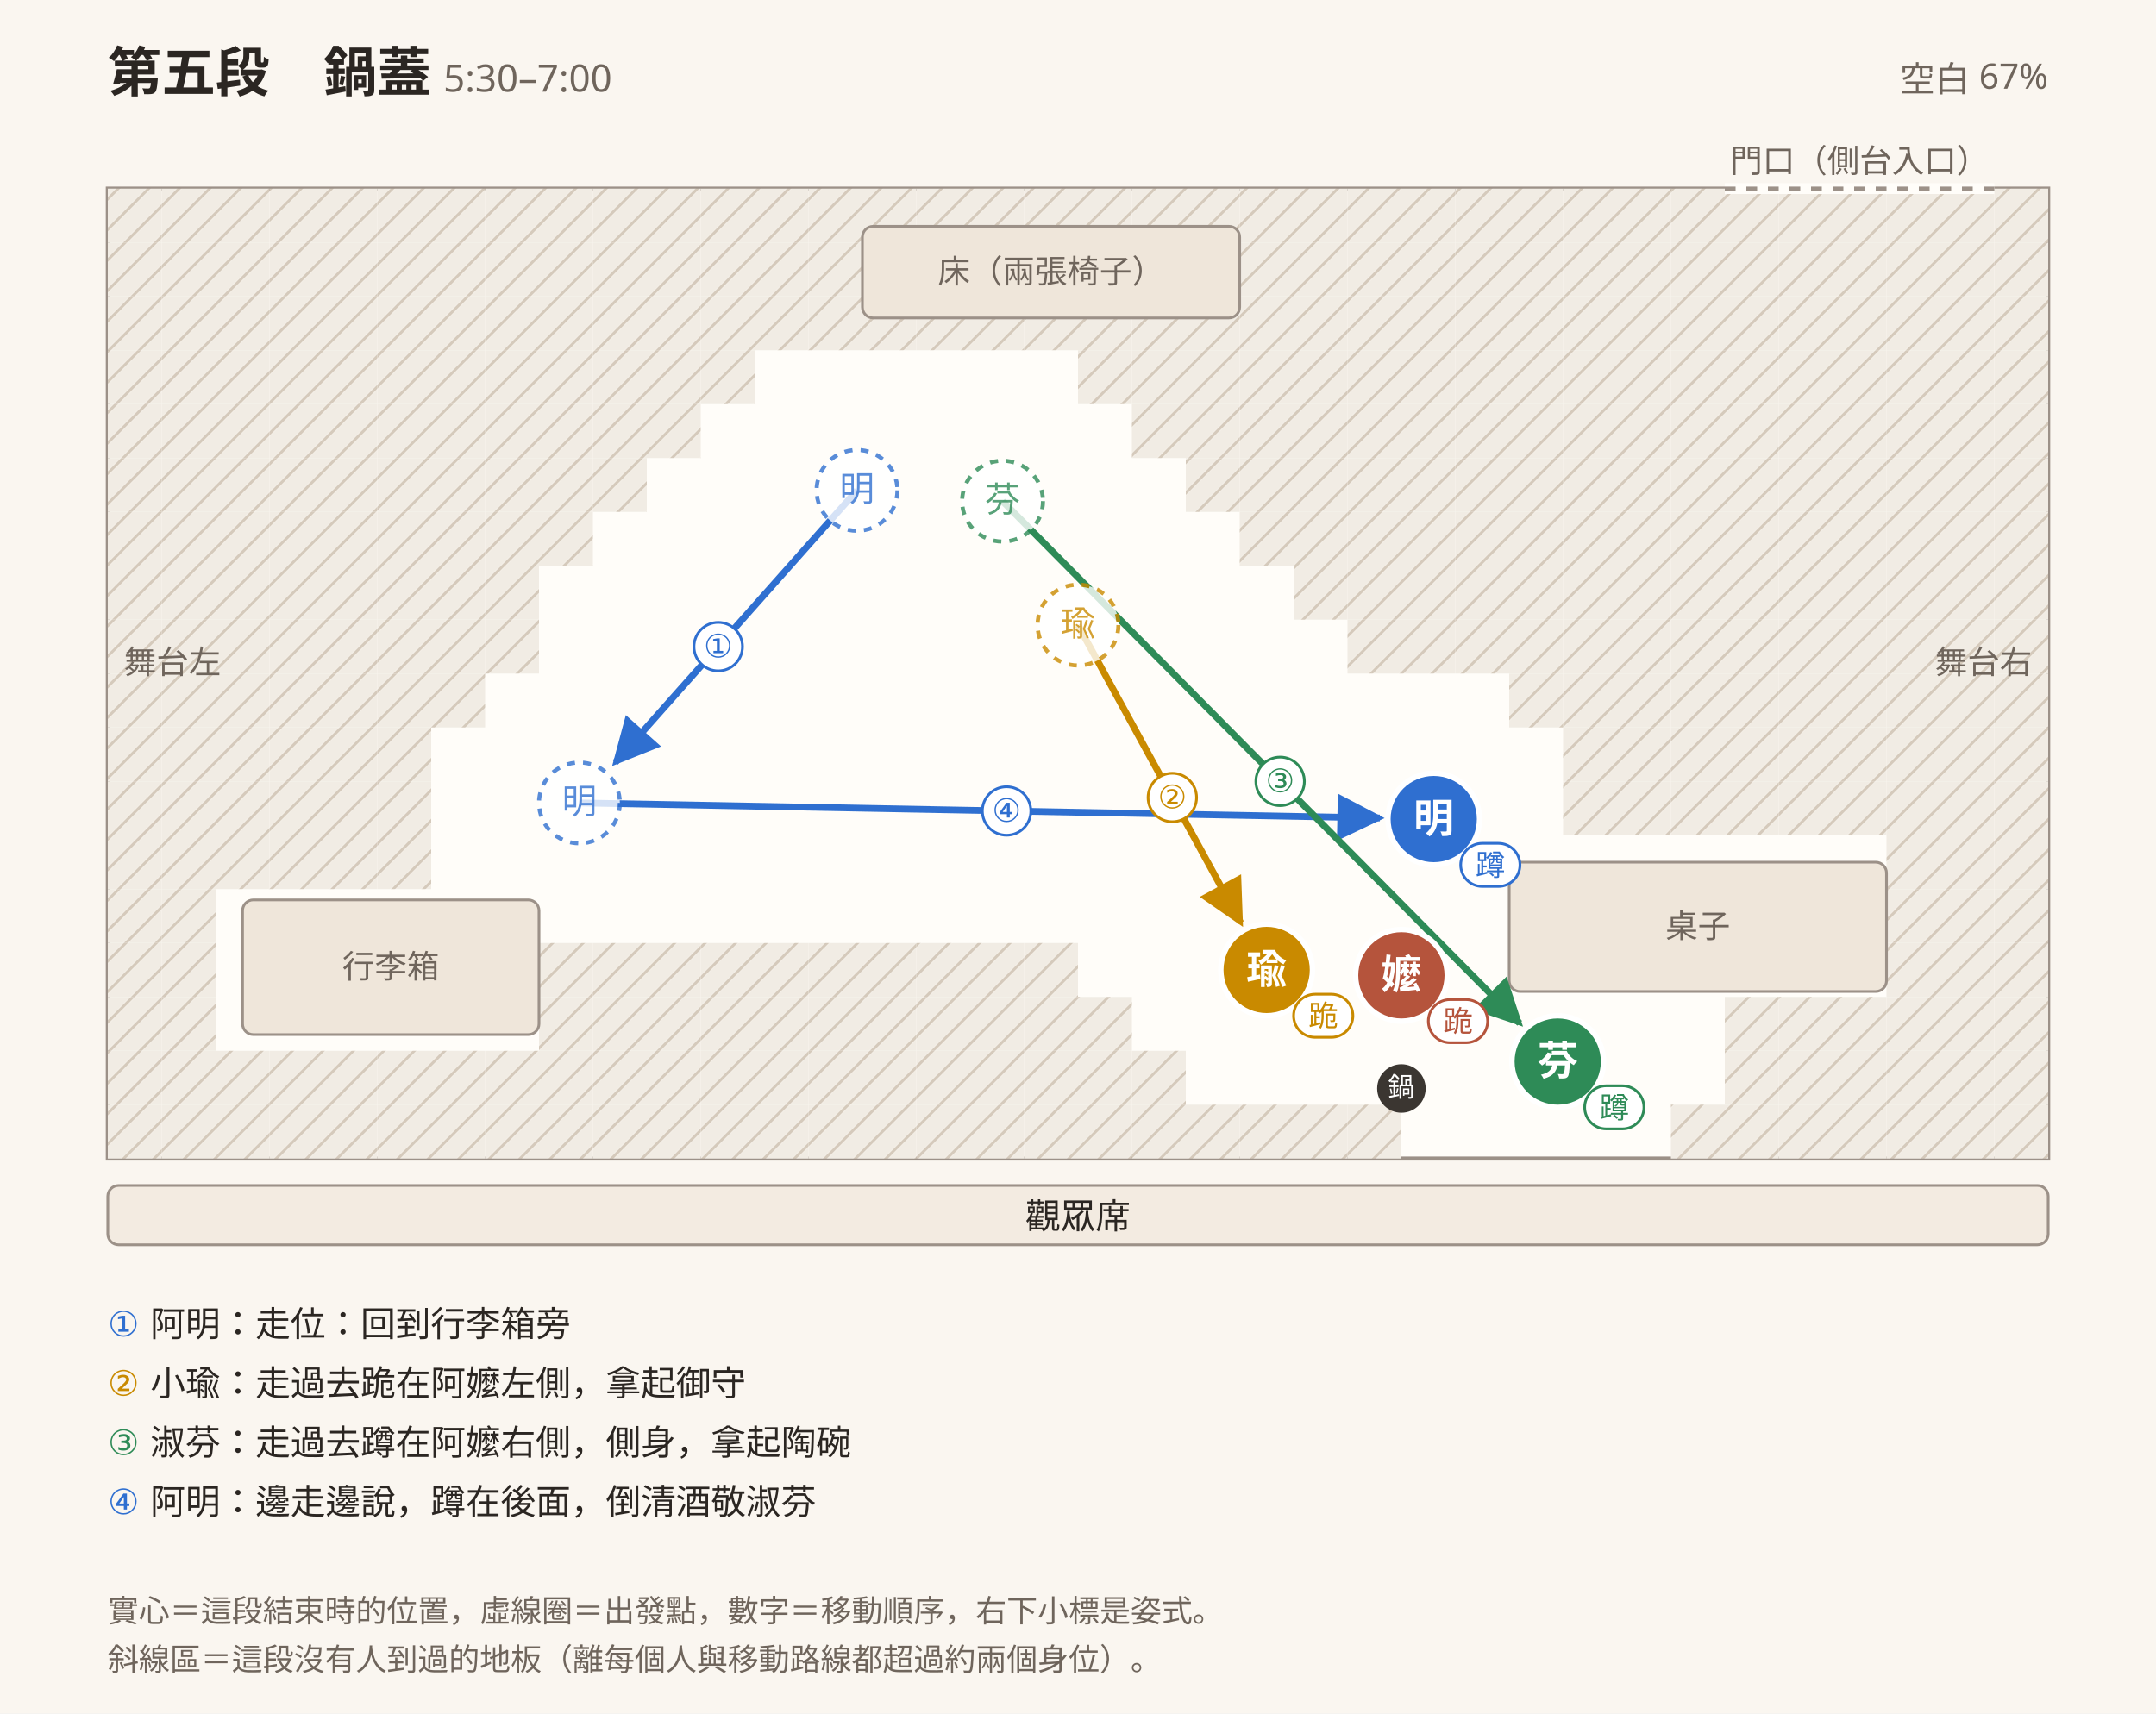
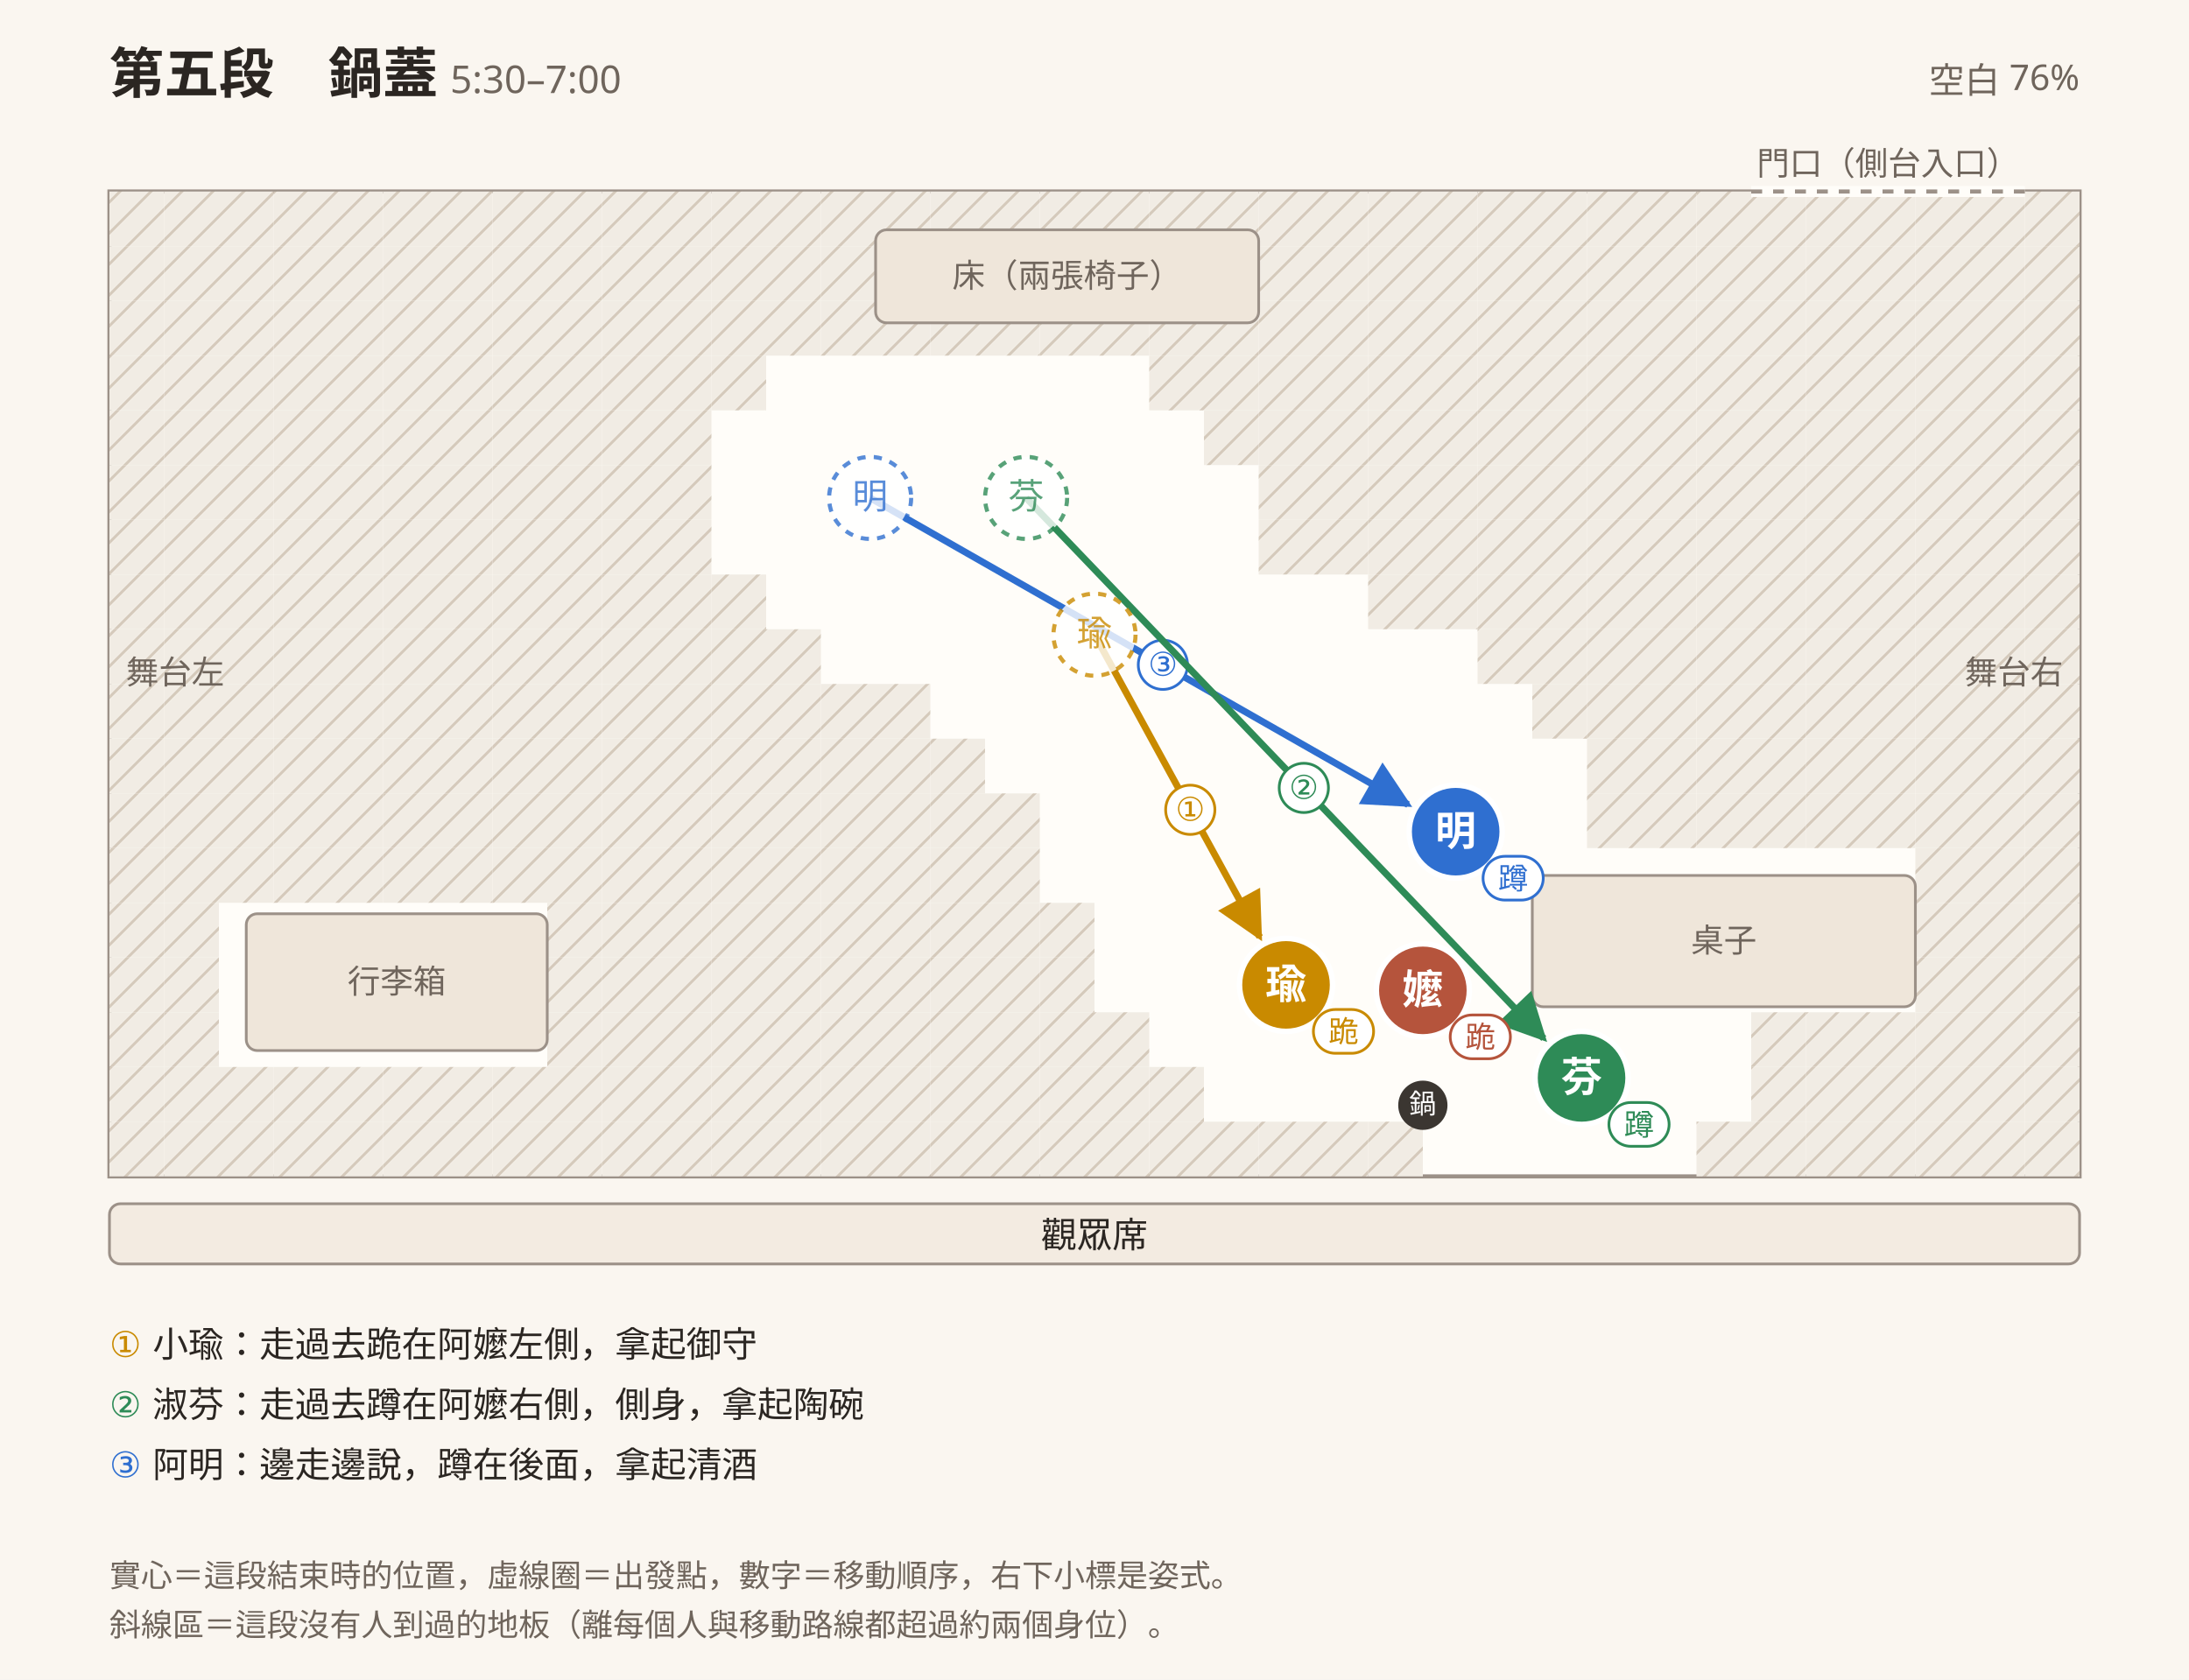
- <svg xmlns="http://www.w3.org/2000/svg" viewBox="0 0 800 636" width="800" height="636" font-family="PingFang TC, Noto Sans TC, Microsoft JhengHei, sans-serif">
+ <svg xmlns="http://www.w3.org/2000/svg" viewBox="0 0 800 614" width="800" height="614" font-family="PingFang TC, Noto Sans TC, Microsoft JhengHei, sans-serif">
  <defs>
    <marker id="arrow-嬤" viewBox="0 0 10 10" refX="9" refY="5" markerWidth="7" markerHeight="7" orient="auto-start-reverse">
      <path d="M0 0 L10 5 L0 10 z" fill="#b5543c" />
    </marker>
    <marker id="arrow-明" viewBox="0 0 10 10" refX="9" refY="5" markerWidth="7" markerHeight="7" orient="auto-start-reverse">
      <path d="M0 0 L10 5 L0 10 z" fill="#2f6fd0" />
    </marker>
    <marker id="arrow-芬" viewBox="0 0 10 10" refX="9" refY="5" markerWidth="7" markerHeight="7" orient="auto-start-reverse">
      <path d="M0 0 L10 5 L0 10 z" fill="#2e8b57" />
    </marker>
    <marker id="arrow-瑜" viewBox="0 0 10 10" refX="9" refY="5" markerWidth="7" markerHeight="7" orient="auto-start-reverse">
      <path d="M0 0 L10 5 L0 10 z" fill="#c98a00" />
    </marker>
    <pattern id="blank" width="8" height="8" patternUnits="userSpaceOnUse" patternTransform="rotate(45)">
      <rect width="8" height="8" fill="#f1ece4" />
      <line x1="0" y1="0" x2="0" y2="8" stroke="#d6cbbd" stroke-width="2" />
    </pattern>
  </defs>
  <rect width="100%" height="100%" fill="#faf6f0" />
  <text x="40" y="34" font-size="20" font-weight="700" fill="#2b2622">第五段　鍋蓋 <tspan font-size="14" font-weight="400" fill="#6f655c">5:30–7:00</tspan>
  </text>
-   <text x="760" y="34" text-anchor="end" font-size="13" fill="#6f655c">空白 67%</text>
+   <text x="760" y="34" text-anchor="end" font-size="13" fill="#6f655c">空白 76%</text>
  <rect x="40" y="70" width="720" height="360" fill="#fffdf9" stroke="#9c9188" stroke-width="1.5" />
  <rect x="40" y="70" width="20" height="20" fill="url(#blank)" />
  <rect x="40" y="90" width="20" height="20" fill="url(#blank)" />
  <rect x="40" y="110" width="20" height="20" fill="url(#blank)" />
  <rect x="40" y="130" width="20" height="20" fill="url(#blank)" />
  <rect x="40" y="150" width="20" height="20" fill="url(#blank)" />
  <rect x="40" y="170" width="20" height="20" fill="url(#blank)" />
  <rect x="40" y="190" width="20" height="20" fill="url(#blank)" />
  <rect x="40" y="210" width="20" height="20" fill="url(#blank)" />
  <rect x="40" y="230" width="20" height="20" fill="url(#blank)" />
  <rect x="40" y="250" width="20" height="20" fill="url(#blank)" />
  <rect x="40" y="270" width="20" height="20" fill="url(#blank)" />
  <rect x="40" y="290" width="20" height="20" fill="url(#blank)" />
  <rect x="40" y="310" width="20" height="20" fill="url(#blank)" />
  <rect x="40" y="330" width="20" height="20" fill="url(#blank)" />
  <rect x="40" y="350" width="20" height="20" fill="url(#blank)" />
  <rect x="40" y="370" width="20" height="20" fill="url(#blank)" />
  <rect x="40" y="390" width="20" height="20" fill="url(#blank)" />
  <rect x="40" y="410" width="20" height="20" fill="url(#blank)" />
  <rect x="60" y="70" width="20" height="20" fill="url(#blank)" />
  <rect x="60" y="90" width="20" height="20" fill="url(#blank)" />
  <rect x="60" y="110" width="20" height="20" fill="url(#blank)" />
  <rect x="60" y="130" width="20" height="20" fill="url(#blank)" />
  <rect x="60" y="150" width="20" height="20" fill="url(#blank)" />
  <rect x="60" y="170" width="20" height="20" fill="url(#blank)" />
  <rect x="60" y="190" width="20" height="20" fill="url(#blank)" />
  <rect x="60" y="210" width="20" height="20" fill="url(#blank)" />
  <rect x="60" y="230" width="20" height="20" fill="url(#blank)" />
  <rect x="60" y="250" width="20" height="20" fill="url(#blank)" />
  <rect x="60" y="270" width="20" height="20" fill="url(#blank)" />
  <rect x="60" y="290" width="20" height="20" fill="url(#blank)" />
  <rect x="60" y="310" width="20" height="20" fill="url(#blank)" />
  <rect x="60" y="330" width="20" height="20" fill="url(#blank)" />
  <rect x="60" y="350" width="20" height="20" fill="url(#blank)" />
  <rect x="60" y="370" width="20" height="20" fill="url(#blank)" />
  <rect x="60" y="390" width="20" height="20" fill="url(#blank)" />
  <rect x="60" y="410" width="20" height="20" fill="url(#blank)" />
  <rect x="80" y="70" width="20" height="20" fill="url(#blank)" />
  <rect x="80" y="90" width="20" height="20" fill="url(#blank)" />
  <rect x="80" y="110" width="20" height="20" fill="url(#blank)" />
  <rect x="80" y="130" width="20" height="20" fill="url(#blank)" />
  <rect x="80" y="150" width="20" height="20" fill="url(#blank)" />
  <rect x="80" y="170" width="20" height="20" fill="url(#blank)" />
  <rect x="80" y="190" width="20" height="20" fill="url(#blank)" />
  <rect x="80" y="210" width="20" height="20" fill="url(#blank)" />
  <rect x="80" y="230" width="20" height="20" fill="url(#blank)" />
  <rect x="80" y="250" width="20" height="20" fill="url(#blank)" />
  <rect x="80" y="270" width="20" height="20" fill="url(#blank)" />
  <rect x="80" y="290" width="20" height="20" fill="url(#blank)" />
  <rect x="80" y="310" width="20" height="20" fill="url(#blank)" />
  <rect x="80" y="390" width="20" height="20" fill="url(#blank)" />
  <rect x="80" y="410" width="20" height="20" fill="url(#blank)" />
  <rect x="100" y="70" width="20" height="20" fill="url(#blank)" />
  <rect x="100" y="90" width="20" height="20" fill="url(#blank)" />
  <rect x="100" y="110" width="20" height="20" fill="url(#blank)" />
  <rect x="100" y="130" width="20" height="20" fill="url(#blank)" />
  <rect x="100" y="150" width="20" height="20" fill="url(#blank)" />
  <rect x="100" y="170" width="20" height="20" fill="url(#blank)" />
  <rect x="100" y="190" width="20" height="20" fill="url(#blank)" />
  <rect x="100" y="210" width="20" height="20" fill="url(#blank)" />
  <rect x="100" y="230" width="20" height="20" fill="url(#blank)" />
  <rect x="100" y="250" width="20" height="20" fill="url(#blank)" />
  <rect x="100" y="270" width="20" height="20" fill="url(#blank)" />
  <rect x="100" y="290" width="20" height="20" fill="url(#blank)" />
  <rect x="100" y="310" width="20" height="20" fill="url(#blank)" />
  <rect x="100" y="390" width="20" height="20" fill="url(#blank)" />
  <rect x="100" y="410" width="20" height="20" fill="url(#blank)" />
  <rect x="120" y="70" width="20" height="20" fill="url(#blank)" />
  <rect x="120" y="90" width="20" height="20" fill="url(#blank)" />
  <rect x="120" y="110" width="20" height="20" fill="url(#blank)" />
  <rect x="120" y="130" width="20" height="20" fill="url(#blank)" />
  <rect x="120" y="150" width="20" height="20" fill="url(#blank)" />
  <rect x="120" y="170" width="20" height="20" fill="url(#blank)" />
  <rect x="120" y="190" width="20" height="20" fill="url(#blank)" />
  <rect x="120" y="210" width="20" height="20" fill="url(#blank)" />
  <rect x="120" y="230" width="20" height="20" fill="url(#blank)" />
  <rect x="120" y="250" width="20" height="20" fill="url(#blank)" />
  <rect x="120" y="270" width="20" height="20" fill="url(#blank)" />
  <rect x="120" y="290" width="20" height="20" fill="url(#blank)" />
  <rect x="120" y="310" width="20" height="20" fill="url(#blank)" />
  <rect x="120" y="390" width="20" height="20" fill="url(#blank)" />
  <rect x="120" y="410" width="20" height="20" fill="url(#blank)" />
  <rect x="140" y="70" width="20" height="20" fill="url(#blank)" />
  <rect x="140" y="90" width="20" height="20" fill="url(#blank)" />
  <rect x="140" y="110" width="20" height="20" fill="url(#blank)" />
  <rect x="140" y="130" width="20" height="20" fill="url(#blank)" />
  <rect x="140" y="150" width="20" height="20" fill="url(#blank)" />
  <rect x="140" y="170" width="20" height="20" fill="url(#blank)" />
  <rect x="140" y="190" width="20" height="20" fill="url(#blank)" />
  <rect x="140" y="210" width="20" height="20" fill="url(#blank)" />
  <rect x="140" y="230" width="20" height="20" fill="url(#blank)" />
  <rect x="140" y="250" width="20" height="20" fill="url(#blank)" />
  <rect x="140" y="270" width="20" height="20" fill="url(#blank)" />
  <rect x="140" y="290" width="20" height="20" fill="url(#blank)" />
  <rect x="140" y="310" width="20" height="20" fill="url(#blank)" />
  <rect x="140" y="390" width="20" height="20" fill="url(#blank)" />
  <rect x="140" y="410" width="20" height="20" fill="url(#blank)" />
  <rect x="160" y="70" width="20" height="20" fill="url(#blank)" />
  <rect x="160" y="90" width="20" height="20" fill="url(#blank)" />
  <rect x="160" y="110" width="20" height="20" fill="url(#blank)" />
  <rect x="160" y="130" width="20" height="20" fill="url(#blank)" />
  <rect x="160" y="150" width="20" height="20" fill="url(#blank)" />
  <rect x="160" y="170" width="20" height="20" fill="url(#blank)" />
  <rect x="160" y="190" width="20" height="20" fill="url(#blank)" />
  <rect x="160" y="210" width="20" height="20" fill="url(#blank)" />
  <rect x="160" y="230" width="20" height="20" fill="url(#blank)" />
  <rect x="160" y="250" width="20" height="20" fill="url(#blank)" />
+   <rect x="160" y="270" width="20" height="20" fill="url(#blank)" />
+   <rect x="160" y="290" width="20" height="20" fill="url(#blank)" />
+   <rect x="160" y="310" width="20" height="20" fill="url(#blank)" />
  <rect x="160" y="390" width="20" height="20" fill="url(#blank)" />
  <rect x="160" y="410" width="20" height="20" fill="url(#blank)" />
  <rect x="180" y="70" width="20" height="20" fill="url(#blank)" />
  <rect x="180" y="90" width="20" height="20" fill="url(#blank)" />
  <rect x="180" y="110" width="20" height="20" fill="url(#blank)" />
  <rect x="180" y="130" width="20" height="20" fill="url(#blank)" />
  <rect x="180" y="150" width="20" height="20" fill="url(#blank)" />
  <rect x="180" y="170" width="20" height="20" fill="url(#blank)" />
  <rect x="180" y="190" width="20" height="20" fill="url(#blank)" />
  <rect x="180" y="210" width="20" height="20" fill="url(#blank)" />
  <rect x="180" y="230" width="20" height="20" fill="url(#blank)" />
+   <rect x="180" y="250" width="20" height="20" fill="url(#blank)" />
+   <rect x="180" y="270" width="20" height="20" fill="url(#blank)" />
+   <rect x="180" y="290" width="20" height="20" fill="url(#blank)" />
+   <rect x="180" y="310" width="20" height="20" fill="url(#blank)" />
  <rect x="180" y="390" width="20" height="20" fill="url(#blank)" />
  <rect x="180" y="410" width="20" height="20" fill="url(#blank)" />
  <rect x="200" y="70" width="20" height="20" fill="url(#blank)" />
  <rect x="200" y="90" width="20" height="20" fill="url(#blank)" />
  <rect x="200" y="110" width="20" height="20" fill="url(#blank)" />
  <rect x="200" y="130" width="20" height="20" fill="url(#blank)" />
  <rect x="200" y="150" width="20" height="20" fill="url(#blank)" />
  <rect x="200" y="170" width="20" height="20" fill="url(#blank)" />
  <rect x="200" y="190" width="20" height="20" fill="url(#blank)" />
+   <rect x="200" y="210" width="20" height="20" fill="url(#blank)" />
+   <rect x="200" y="230" width="20" height="20" fill="url(#blank)" />
+   <rect x="200" y="250" width="20" height="20" fill="url(#blank)" />
+   <rect x="200" y="270" width="20" height="20" fill="url(#blank)" />
+   <rect x="200" y="290" width="20" height="20" fill="url(#blank)" />
+   <rect x="200" y="310" width="20" height="20" fill="url(#blank)" />
+   <rect x="200" y="330" width="20" height="20" fill="url(#blank)" />
  <rect x="200" y="350" width="20" height="20" fill="url(#blank)" />
  <rect x="200" y="370" width="20" height="20" fill="url(#blank)" />
  <rect x="200" y="390" width="20" height="20" fill="url(#blank)" />
  <rect x="200" y="410" width="20" height="20" fill="url(#blank)" />
  <rect x="220" y="70" width="20" height="20" fill="url(#blank)" />
  <rect x="220" y="90" width="20" height="20" fill="url(#blank)" />
  <rect x="220" y="110" width="20" height="20" fill="url(#blank)" />
  <rect x="220" y="130" width="20" height="20" fill="url(#blank)" />
  <rect x="220" y="150" width="20" height="20" fill="url(#blank)" />
  <rect x="220" y="170" width="20" height="20" fill="url(#blank)" />
+   <rect x="220" y="190" width="20" height="20" fill="url(#blank)" />
+   <rect x="220" y="210" width="20" height="20" fill="url(#blank)" />
+   <rect x="220" y="230" width="20" height="20" fill="url(#blank)" />
+   <rect x="220" y="250" width="20" height="20" fill="url(#blank)" />
+   <rect x="220" y="270" width="20" height="20" fill="url(#blank)" />
+   <rect x="220" y="290" width="20" height="20" fill="url(#blank)" />
+   <rect x="220" y="310" width="20" height="20" fill="url(#blank)" />
+   <rect x="220" y="330" width="20" height="20" fill="url(#blank)" />
  <rect x="220" y="350" width="20" height="20" fill="url(#blank)" />
  <rect x="220" y="370" width="20" height="20" fill="url(#blank)" />
  <rect x="220" y="390" width="20" height="20" fill="url(#blank)" />
  <rect x="220" y="410" width="20" height="20" fill="url(#blank)" />
  <rect x="240" y="70" width="20" height="20" fill="url(#blank)" />
  <rect x="240" y="90" width="20" height="20" fill="url(#blank)" />
  <rect x="240" y="110" width="20" height="20" fill="url(#blank)" />
  <rect x="240" y="130" width="20" height="20" fill="url(#blank)" />
  <rect x="240" y="150" width="20" height="20" fill="url(#blank)" />
+   <rect x="240" y="170" width="20" height="20" fill="url(#blank)" />
+   <rect x="240" y="190" width="20" height="20" fill="url(#blank)" />
+   <rect x="240" y="210" width="20" height="20" fill="url(#blank)" />
+   <rect x="240" y="230" width="20" height="20" fill="url(#blank)" />
+   <rect x="240" y="250" width="20" height="20" fill="url(#blank)" />
+   <rect x="240" y="270" width="20" height="20" fill="url(#blank)" />
+   <rect x="240" y="290" width="20" height="20" fill="url(#blank)" />
+   <rect x="240" y="310" width="20" height="20" fill="url(#blank)" />
+   <rect x="240" y="330" width="20" height="20" fill="url(#blank)" />
  <rect x="240" y="350" width="20" height="20" fill="url(#blank)" />
  <rect x="240" y="370" width="20" height="20" fill="url(#blank)" />
  <rect x="240" y="390" width="20" height="20" fill="url(#blank)" />
  <rect x="240" y="410" width="20" height="20" fill="url(#blank)" />
  <rect x="260" y="70" width="20" height="20" fill="url(#blank)" />
  <rect x="260" y="90" width="20" height="20" fill="url(#blank)" />
  <rect x="260" y="110" width="20" height="20" fill="url(#blank)" />
  <rect x="260" y="130" width="20" height="20" fill="url(#blank)" />
+   <rect x="260" y="210" width="20" height="20" fill="url(#blank)" />
+   <rect x="260" y="230" width="20" height="20" fill="url(#blank)" />
+   <rect x="260" y="250" width="20" height="20" fill="url(#blank)" />
+   <rect x="260" y="270" width="20" height="20" fill="url(#blank)" />
+   <rect x="260" y="290" width="20" height="20" fill="url(#blank)" />
+   <rect x="260" y="310" width="20" height="20" fill="url(#blank)" />
+   <rect x="260" y="330" width="20" height="20" fill="url(#blank)" />
  <rect x="260" y="350" width="20" height="20" fill="url(#blank)" />
  <rect x="260" y="370" width="20" height="20" fill="url(#blank)" />
  <rect x="260" y="390" width="20" height="20" fill="url(#blank)" />
  <rect x="260" y="410" width="20" height="20" fill="url(#blank)" />
  <rect x="280" y="70" width="20" height="20" fill="url(#blank)" />
  <rect x="280" y="90" width="20" height="20" fill="url(#blank)" />
  <rect x="280" y="110" width="20" height="20" fill="url(#blank)" />
+   <rect x="280" y="230" width="20" height="20" fill="url(#blank)" />
+   <rect x="280" y="250" width="20" height="20" fill="url(#blank)" />
+   <rect x="280" y="270" width="20" height="20" fill="url(#blank)" />
+   <rect x="280" y="290" width="20" height="20" fill="url(#blank)" />
+   <rect x="280" y="310" width="20" height="20" fill="url(#blank)" />
+   <rect x="280" y="330" width="20" height="20" fill="url(#blank)" />
  <rect x="280" y="350" width="20" height="20" fill="url(#blank)" />
  <rect x="280" y="370" width="20" height="20" fill="url(#blank)" />
  <rect x="280" y="390" width="20" height="20" fill="url(#blank)" />
  <rect x="280" y="410" width="20" height="20" fill="url(#blank)" />
  <rect x="300" y="70" width="20" height="20" fill="url(#blank)" />
  <rect x="300" y="90" width="20" height="20" fill="url(#blank)" />
  <rect x="300" y="110" width="20" height="20" fill="url(#blank)" />
+   <rect x="300" y="250" width="20" height="20" fill="url(#blank)" />
+   <rect x="300" y="270" width="20" height="20" fill="url(#blank)" />
+   <rect x="300" y="290" width="20" height="20" fill="url(#blank)" />
+   <rect x="300" y="310" width="20" height="20" fill="url(#blank)" />
+   <rect x="300" y="330" width="20" height="20" fill="url(#blank)" />
  <rect x="300" y="350" width="20" height="20" fill="url(#blank)" />
  <rect x="300" y="370" width="20" height="20" fill="url(#blank)" />
  <rect x="300" y="390" width="20" height="20" fill="url(#blank)" />
  <rect x="300" y="410" width="20" height="20" fill="url(#blank)" />
  <rect x="320" y="70" width="20" height="20" fill="url(#blank)" />
  <rect x="320" y="110" width="20" height="20" fill="url(#blank)" />
+   <rect x="320" y="250" width="20" height="20" fill="url(#blank)" />
+   <rect x="320" y="270" width="20" height="20" fill="url(#blank)" />
+   <rect x="320" y="290" width="20" height="20" fill="url(#blank)" />
+   <rect x="320" y="310" width="20" height="20" fill="url(#blank)" />
+   <rect x="320" y="330" width="20" height="20" fill="url(#blank)" />
  <rect x="320" y="350" width="20" height="20" fill="url(#blank)" />
  <rect x="320" y="370" width="20" height="20" fill="url(#blank)" />
  <rect x="320" y="390" width="20" height="20" fill="url(#blank)" />
  <rect x="320" y="410" width="20" height="20" fill="url(#blank)" />
  <rect x="340" y="70" width="20" height="20" fill="url(#blank)" />
  <rect x="340" y="110" width="20" height="20" fill="url(#blank)" />
+   <rect x="340" y="270" width="20" height="20" fill="url(#blank)" />
+   <rect x="340" y="290" width="20" height="20" fill="url(#blank)" />
+   <rect x="340" y="310" width="20" height="20" fill="url(#blank)" />
+   <rect x="340" y="330" width="20" height="20" fill="url(#blank)" />
  <rect x="340" y="350" width="20" height="20" fill="url(#blank)" />
  <rect x="340" y="370" width="20" height="20" fill="url(#blank)" />
  <rect x="340" y="390" width="20" height="20" fill="url(#blank)" />
  <rect x="340" y="410" width="20" height="20" fill="url(#blank)" />
  <rect x="360" y="70" width="20" height="20" fill="url(#blank)" />
  <rect x="360" y="110" width="20" height="20" fill="url(#blank)" />
+   <rect x="360" y="290" width="20" height="20" fill="url(#blank)" />
+   <rect x="360" y="310" width="20" height="20" fill="url(#blank)" />
+   <rect x="360" y="330" width="20" height="20" fill="url(#blank)" />
  <rect x="360" y="350" width="20" height="20" fill="url(#blank)" />
  <rect x="360" y="370" width="20" height="20" fill="url(#blank)" />
  <rect x="360" y="390" width="20" height="20" fill="url(#blank)" />
  <rect x="360" y="410" width="20" height="20" fill="url(#blank)" />
  <rect x="380" y="70" width="20" height="20" fill="url(#blank)" />
  <rect x="380" y="110" width="20" height="20" fill="url(#blank)" />
+   <rect x="380" y="330" width="20" height="20" fill="url(#blank)" />
  <rect x="380" y="350" width="20" height="20" fill="url(#blank)" />
  <rect x="380" y="370" width="20" height="20" fill="url(#blank)" />
  <rect x="380" y="390" width="20" height="20" fill="url(#blank)" />
  <rect x="380" y="410" width="20" height="20" fill="url(#blank)" />
  <rect x="400" y="70" width="20" height="20" fill="url(#blank)" />
  <rect x="400" y="110" width="20" height="20" fill="url(#blank)" />
-   <rect x="400" y="130" width="20" height="20" fill="url(#blank)" />
  <rect x="400" y="370" width="20" height="20" fill="url(#blank)" />
  <rect x="400" y="390" width="20" height="20" fill="url(#blank)" />
  <rect x="400" y="410" width="20" height="20" fill="url(#blank)" />
  <rect x="420" y="70" width="20" height="20" fill="url(#blank)" />
  <rect x="420" y="110" width="20" height="20" fill="url(#blank)" />
  <rect x="420" y="130" width="20" height="20" fill="url(#blank)" />
-   <rect x="420" y="150" width="20" height="20" fill="url(#blank)" />
  <rect x="420" y="390" width="20" height="20" fill="url(#blank)" />
  <rect x="420" y="410" width="20" height="20" fill="url(#blank)" />
  <rect x="440" y="70" width="20" height="20" fill="url(#blank)" />
  <rect x="440" y="110" width="20" height="20" fill="url(#blank)" />
  <rect x="440" y="130" width="20" height="20" fill="url(#blank)" />
  <rect x="440" y="150" width="20" height="20" fill="url(#blank)" />
-   <rect x="440" y="170" width="20" height="20" fill="url(#blank)" />
  <rect x="440" y="410" width="20" height="20" fill="url(#blank)" />
  <rect x="460" y="70" width="20" height="20" fill="url(#blank)" />
  <rect x="460" y="90" width="20" height="20" fill="url(#blank)" />
  <rect x="460" y="110" width="20" height="20" fill="url(#blank)" />
  <rect x="460" y="130" width="20" height="20" fill="url(#blank)" />
  <rect x="460" y="150" width="20" height="20" fill="url(#blank)" />
  <rect x="460" y="170" width="20" height="20" fill="url(#blank)" />
  <rect x="460" y="190" width="20" height="20" fill="url(#blank)" />
  <rect x="460" y="410" width="20" height="20" fill="url(#blank)" />
  <rect x="480" y="70" width="20" height="20" fill="url(#blank)" />
  <rect x="480" y="90" width="20" height="20" fill="url(#blank)" />
  <rect x="480" y="110" width="20" height="20" fill="url(#blank)" />
  <rect x="480" y="130" width="20" height="20" fill="url(#blank)" />
  <rect x="480" y="150" width="20" height="20" fill="url(#blank)" />
  <rect x="480" y="170" width="20" height="20" fill="url(#blank)" />
  <rect x="480" y="190" width="20" height="20" fill="url(#blank)" />
-   <rect x="480" y="210" width="20" height="20" fill="url(#blank)" />
  <rect x="480" y="410" width="20" height="20" fill="url(#blank)" />
  <rect x="500" y="70" width="20" height="20" fill="url(#blank)" />
  <rect x="500" y="90" width="20" height="20" fill="url(#blank)" />
  <rect x="500" y="110" width="20" height="20" fill="url(#blank)" />
  <rect x="500" y="130" width="20" height="20" fill="url(#blank)" />
  <rect x="500" y="150" width="20" height="20" fill="url(#blank)" />
  <rect x="500" y="170" width="20" height="20" fill="url(#blank)" />
  <rect x="500" y="190" width="20" height="20" fill="url(#blank)" />
  <rect x="500" y="210" width="20" height="20" fill="url(#blank)" />
-   <rect x="500" y="230" width="20" height="20" fill="url(#blank)" />
  <rect x="500" y="410" width="20" height="20" fill="url(#blank)" />
  <rect x="520" y="70" width="20" height="20" fill="url(#blank)" />
  <rect x="520" y="90" width="20" height="20" fill="url(#blank)" />
  <rect x="520" y="110" width="20" height="20" fill="url(#blank)" />
  <rect x="520" y="130" width="20" height="20" fill="url(#blank)" />
  <rect x="520" y="150" width="20" height="20" fill="url(#blank)" />
  <rect x="520" y="170" width="20" height="20" fill="url(#blank)" />
  <rect x="520" y="190" width="20" height="20" fill="url(#blank)" />
  <rect x="520" y="210" width="20" height="20" fill="url(#blank)" />
-   <rect x="520" y="230" width="20" height="20" fill="url(#blank)" />
  <rect x="540" y="70" width="20" height="20" fill="url(#blank)" />
  <rect x="540" y="90" width="20" height="20" fill="url(#blank)" />
  <rect x="540" y="110" width="20" height="20" fill="url(#blank)" />
  <rect x="540" y="130" width="20" height="20" fill="url(#blank)" />
  <rect x="540" y="150" width="20" height="20" fill="url(#blank)" />
  <rect x="540" y="170" width="20" height="20" fill="url(#blank)" />
  <rect x="540" y="190" width="20" height="20" fill="url(#blank)" />
  <rect x="540" y="210" width="20" height="20" fill="url(#blank)" />
  <rect x="540" y="230" width="20" height="20" fill="url(#blank)" />
  <rect x="560" y="70" width="20" height="20" fill="url(#blank)" />
  <rect x="560" y="90" width="20" height="20" fill="url(#blank)" />
  <rect x="560" y="110" width="20" height="20" fill="url(#blank)" />
  <rect x="560" y="130" width="20" height="20" fill="url(#blank)" />
  <rect x="560" y="150" width="20" height="20" fill="url(#blank)" />
  <rect x="560" y="170" width="20" height="20" fill="url(#blank)" />
  <rect x="560" y="190" width="20" height="20" fill="url(#blank)" />
  <rect x="560" y="210" width="20" height="20" fill="url(#blank)" />
  <rect x="560" y="230" width="20" height="20" fill="url(#blank)" />
  <rect x="560" y="250" width="20" height="20" fill="url(#blank)" />
  <rect x="580" y="70" width="20" height="20" fill="url(#blank)" />
  <rect x="580" y="90" width="20" height="20" fill="url(#blank)" />
  <rect x="580" y="110" width="20" height="20" fill="url(#blank)" />
  <rect x="580" y="130" width="20" height="20" fill="url(#blank)" />
  <rect x="580" y="150" width="20" height="20" fill="url(#blank)" />
  <rect x="580" y="170" width="20" height="20" fill="url(#blank)" />
  <rect x="580" y="190" width="20" height="20" fill="url(#blank)" />
  <rect x="580" y="210" width="20" height="20" fill="url(#blank)" />
  <rect x="580" y="230" width="20" height="20" fill="url(#blank)" />
  <rect x="580" y="250" width="20" height="20" fill="url(#blank)" />
  <rect x="580" y="270" width="20" height="20" fill="url(#blank)" />
  <rect x="580" y="290" width="20" height="20" fill="url(#blank)" />
  <rect x="600" y="70" width="20" height="20" fill="url(#blank)" />
  <rect x="600" y="90" width="20" height="20" fill="url(#blank)" />
  <rect x="600" y="110" width="20" height="20" fill="url(#blank)" />
  <rect x="600" y="130" width="20" height="20" fill="url(#blank)" />
  <rect x="600" y="150" width="20" height="20" fill="url(#blank)" />
  <rect x="600" y="170" width="20" height="20" fill="url(#blank)" />
  <rect x="600" y="190" width="20" height="20" fill="url(#blank)" />
  <rect x="600" y="210" width="20" height="20" fill="url(#blank)" />
  <rect x="600" y="230" width="20" height="20" fill="url(#blank)" />
  <rect x="600" y="250" width="20" height="20" fill="url(#blank)" />
  <rect x="600" y="270" width="20" height="20" fill="url(#blank)" />
  <rect x="600" y="290" width="20" height="20" fill="url(#blank)" />
  <rect x="620" y="70" width="20" height="20" fill="url(#blank)" />
  <rect x="620" y="90" width="20" height="20" fill="url(#blank)" />
  <rect x="620" y="110" width="20" height="20" fill="url(#blank)" />
  <rect x="620" y="130" width="20" height="20" fill="url(#blank)" />
  <rect x="620" y="150" width="20" height="20" fill="url(#blank)" />
  <rect x="620" y="170" width="20" height="20" fill="url(#blank)" />
  <rect x="620" y="190" width="20" height="20" fill="url(#blank)" />
  <rect x="620" y="210" width="20" height="20" fill="url(#blank)" />
  <rect x="620" y="230" width="20" height="20" fill="url(#blank)" />
  <rect x="620" y="250" width="20" height="20" fill="url(#blank)" />
  <rect x="620" y="270" width="20" height="20" fill="url(#blank)" />
  <rect x="620" y="290" width="20" height="20" fill="url(#blank)" />
  <rect x="620" y="410" width="20" height="20" fill="url(#blank)" />
  <rect x="640" y="70" width="20" height="20" fill="url(#blank)" />
  <rect x="640" y="90" width="20" height="20" fill="url(#blank)" />
  <rect x="640" y="110" width="20" height="20" fill="url(#blank)" />
  <rect x="640" y="130" width="20" height="20" fill="url(#blank)" />
  <rect x="640" y="150" width="20" height="20" fill="url(#blank)" />
  <rect x="640" y="170" width="20" height="20" fill="url(#blank)" />
  <rect x="640" y="190" width="20" height="20" fill="url(#blank)" />
  <rect x="640" y="210" width="20" height="20" fill="url(#blank)" />
  <rect x="640" y="230" width="20" height="20" fill="url(#blank)" />
  <rect x="640" y="250" width="20" height="20" fill="url(#blank)" />
  <rect x="640" y="270" width="20" height="20" fill="url(#blank)" />
  <rect x="640" y="290" width="20" height="20" fill="url(#blank)" />
  <rect x="640" y="370" width="20" height="20" fill="url(#blank)" />
  <rect x="640" y="390" width="20" height="20" fill="url(#blank)" />
  <rect x="640" y="410" width="20" height="20" fill="url(#blank)" />
  <rect x="660" y="70" width="20" height="20" fill="url(#blank)" />
  <rect x="660" y="90" width="20" height="20" fill="url(#blank)" />
  <rect x="660" y="110" width="20" height="20" fill="url(#blank)" />
  <rect x="660" y="130" width="20" height="20" fill="url(#blank)" />
  <rect x="660" y="150" width="20" height="20" fill="url(#blank)" />
  <rect x="660" y="170" width="20" height="20" fill="url(#blank)" />
  <rect x="660" y="190" width="20" height="20" fill="url(#blank)" />
  <rect x="660" y="210" width="20" height="20" fill="url(#blank)" />
  <rect x="660" y="230" width="20" height="20" fill="url(#blank)" />
  <rect x="660" y="250" width="20" height="20" fill="url(#blank)" />
  <rect x="660" y="270" width="20" height="20" fill="url(#blank)" />
  <rect x="660" y="290" width="20" height="20" fill="url(#blank)" />
  <rect x="660" y="370" width="20" height="20" fill="url(#blank)" />
  <rect x="660" y="390" width="20" height="20" fill="url(#blank)" />
  <rect x="660" y="410" width="20" height="20" fill="url(#blank)" />
  <rect x="680" y="70" width="20" height="20" fill="url(#blank)" />
  <rect x="680" y="90" width="20" height="20" fill="url(#blank)" />
  <rect x="680" y="110" width="20" height="20" fill="url(#blank)" />
  <rect x="680" y="130" width="20" height="20" fill="url(#blank)" />
  <rect x="680" y="150" width="20" height="20" fill="url(#blank)" />
  <rect x="680" y="170" width="20" height="20" fill="url(#blank)" />
  <rect x="680" y="190" width="20" height="20" fill="url(#blank)" />
  <rect x="680" y="210" width="20" height="20" fill="url(#blank)" />
  <rect x="680" y="230" width="20" height="20" fill="url(#blank)" />
  <rect x="680" y="250" width="20" height="20" fill="url(#blank)" />
  <rect x="680" y="270" width="20" height="20" fill="url(#blank)" />
  <rect x="680" y="290" width="20" height="20" fill="url(#blank)" />
  <rect x="680" y="370" width="20" height="20" fill="url(#blank)" />
  <rect x="680" y="390" width="20" height="20" fill="url(#blank)" />
  <rect x="680" y="410" width="20" height="20" fill="url(#blank)" />
  <rect x="700" y="70" width="20" height="20" fill="url(#blank)" />
  <rect x="700" y="90" width="20" height="20" fill="url(#blank)" />
  <rect x="700" y="110" width="20" height="20" fill="url(#blank)" />
  <rect x="700" y="130" width="20" height="20" fill="url(#blank)" />
  <rect x="700" y="150" width="20" height="20" fill="url(#blank)" />
  <rect x="700" y="170" width="20" height="20" fill="url(#blank)" />
  <rect x="700" y="190" width="20" height="20" fill="url(#blank)" />
  <rect x="700" y="210" width="20" height="20" fill="url(#blank)" />
  <rect x="700" y="230" width="20" height="20" fill="url(#blank)" />
  <rect x="700" y="250" width="20" height="20" fill="url(#blank)" />
  <rect x="700" y="270" width="20" height="20" fill="url(#blank)" />
  <rect x="700" y="290" width="20" height="20" fill="url(#blank)" />
  <rect x="700" y="310" width="20" height="20" fill="url(#blank)" />
  <rect x="700" y="330" width="20" height="20" fill="url(#blank)" />
  <rect x="700" y="350" width="20" height="20" fill="url(#blank)" />
  <rect x="700" y="370" width="20" height="20" fill="url(#blank)" />
  <rect x="700" y="390" width="20" height="20" fill="url(#blank)" />
  <rect x="700" y="410" width="20" height="20" fill="url(#blank)" />
  <rect x="720" y="70" width="20" height="20" fill="url(#blank)" />
  <rect x="720" y="90" width="20" height="20" fill="url(#blank)" />
  <rect x="720" y="110" width="20" height="20" fill="url(#blank)" />
  <rect x="720" y="130" width="20" height="20" fill="url(#blank)" />
  <rect x="720" y="150" width="20" height="20" fill="url(#blank)" />
  <rect x="720" y="170" width="20" height="20" fill="url(#blank)" />
  <rect x="720" y="190" width="20" height="20" fill="url(#blank)" />
  <rect x="720" y="210" width="20" height="20" fill="url(#blank)" />
  <rect x="720" y="230" width="20" height="20" fill="url(#blank)" />
  <rect x="720" y="250" width="20" height="20" fill="url(#blank)" />
  <rect x="720" y="270" width="20" height="20" fill="url(#blank)" />
  <rect x="720" y="290" width="20" height="20" fill="url(#blank)" />
  <rect x="720" y="310" width="20" height="20" fill="url(#blank)" />
  <rect x="720" y="330" width="20" height="20" fill="url(#blank)" />
  <rect x="720" y="350" width="20" height="20" fill="url(#blank)" />
  <rect x="720" y="370" width="20" height="20" fill="url(#blank)" />
  <rect x="720" y="390" width="20" height="20" fill="url(#blank)" />
  <rect x="720" y="410" width="20" height="20" fill="url(#blank)" />
  <rect x="740" y="70" width="20" height="20" fill="url(#blank)" />
  <rect x="740" y="90" width="20" height="20" fill="url(#blank)" />
  <rect x="740" y="110" width="20" height="20" fill="url(#blank)" />
  <rect x="740" y="130" width="20" height="20" fill="url(#blank)" />
  <rect x="740" y="150" width="20" height="20" fill="url(#blank)" />
  <rect x="740" y="170" width="20" height="20" fill="url(#blank)" />
  <rect x="740" y="190" width="20" height="20" fill="url(#blank)" />
  <rect x="740" y="210" width="20" height="20" fill="url(#blank)" />
  <rect x="740" y="230" width="20" height="20" fill="url(#blank)" />
  <rect x="740" y="250" width="20" height="20" fill="url(#blank)" />
  <rect x="740" y="270" width="20" height="20" fill="url(#blank)" />
  <rect x="740" y="290" width="20" height="20" fill="url(#blank)" />
  <rect x="740" y="310" width="20" height="20" fill="url(#blank)" />
  <rect x="740" y="330" width="20" height="20" fill="url(#blank)" />
  <rect x="740" y="350" width="20" height="20" fill="url(#blank)" />
  <rect x="740" y="370" width="20" height="20" fill="url(#blank)" />
  <rect x="740" y="390" width="20" height="20" fill="url(#blank)" />
  <rect x="740" y="410" width="20" height="20" fill="url(#blank)" />
  <rect x="320" y="84" width="140" height="34" rx="4" fill="#efe6da" stroke="#9c9188" />
  <text x="390" y="105" text-anchor="middle" font-size="12" fill="#6f655c">床（兩張椅子）</text>
  <rect x="90" y="334" width="110" height="50" rx="4" fill="#efe6da" stroke="#9c9188" />
  <text x="145" y="363" text-anchor="middle" font-size="12" fill="#6f655c">行李箱</text>
  <rect x="560" y="320" width="140" height="48" rx="4" fill="#efe6da" stroke="#9c9188" />
  <text x="630" y="348" text-anchor="middle" font-size="12" fill="#6f655c">桌子</text>
  <line x1="640" y1="70" x2="740" y2="70" stroke="#fffdf9" stroke-width="4" />
  <line x1="640" y1="70" x2="740" y2="70" stroke="#9c9188" stroke-width="1.5" stroke-dasharray="4 4" />
  <text x="690" y="64" text-anchor="middle" font-size="12" fill="#6f655c">門口（側台入口）</text>
  <text x="46" y="250" font-size="12" fill="#6f655c">舞台左</text>
  <text x="754" y="250" text-anchor="end" font-size="12" fill="#6f655c">舞台右</text>
  <rect x="40" y="440" width="720" height="22" rx="4" fill="#f3ebe1" stroke="#9c9188" />
  <text x="400" y="456" text-anchor="middle" font-size="13" fill="#2b2622">觀眾席</text>
  <circle cx="520" cy="404" r="9" fill="#3b3631" />
  <text x="520" y="407" text-anchor="middle" font-size="10" fill="#fff">鍋</text>
-   <line x1="318" y1="182" x2="228.3" y2="283.0" stroke="#2f6fd0" stroke-width="2.5" marker-end="url(#arrow-明)" />
-   <circle cx="266.5" cy="240.0" r="9" fill="#fff" stroke="#2f6fd0" />
-   <text x="266.5" y="244.0" text-anchor="middle" font-size="12" fill="#2f6fd0">①</text>
-   <line x1="215" y1="298" x2="512.0" y2="303.6" stroke="#2f6fd0" stroke-width="2.5" marker-end="url(#arrow-明)" />
-   <circle cx="373.5" cy="301.0" r="9" fill="#fff" stroke="#2f6fd0" />
-   <text x="373.5" y="305.0" text-anchor="middle" font-size="12" fill="#2f6fd0">④</text>
-   <line x1="372" y1="186" x2="563.9" y2="379.8" stroke="#2e8b57" stroke-width="2.5" marker-end="url(#arrow-芬)" />
-   <circle cx="475.0" cy="290.0" r="9" fill="#fff" stroke="#2e8b57" />
-   <text x="475.0" y="294.0" text-anchor="middle" font-size="12" fill="#2e8b57">③</text>
+   <line x1="318" y1="182" x2="514.6" y2="294.1" stroke="#2f6fd0" stroke-width="2.5" marker-end="url(#arrow-明)" />
+   <circle cx="425.0" cy="243.0" r="9" fill="#fff" stroke="#2f6fd0" />
+   <text x="425.0" y="247.0" text-anchor="middle" font-size="12" fill="#2f6fd0">③</text>
+   <line x1="375" y1="182" x2="564.2" y2="379.6" stroke="#2e8b57" stroke-width="2.5" marker-end="url(#arrow-芬)" />
+   <circle cx="476.5" cy="288.0" r="9" fill="#fff" stroke="#2e8b57" />
+   <text x="476.5" y="292.0" text-anchor="middle" font-size="12" fill="#2e8b57">②</text>
  <line x1="400" y1="232" x2="460.4" y2="342.5" stroke="#c98a00" stroke-width="2.5" marker-end="url(#arrow-瑜)" />
  <circle cx="435.0" cy="296.0" r="9" fill="#fff" stroke="#c98a00" />
-   <text x="435.0" y="300.0" text-anchor="middle" font-size="12" fill="#c98a00">②</text>
+   <text x="435.0" y="300.0" text-anchor="middle" font-size="12" fill="#c98a00">①</text>
  <circle cx="520" cy="362" r="17" fill="#b5543c" stroke="#fff" stroke-width="2" />
  <text x="520" y="367" text-anchor="middle" font-size="15" font-weight="700" fill="#fff">嬤</text>
  <rect x="530" y="371" width="22" height="16" rx="8" fill="#fff" stroke="#b5543c" />
  <text x="541" y="383" text-anchor="middle" font-size="11" fill="#b5543c">跪</text>
  <circle cx="318" cy="182" r="15" fill="#fff" stroke="#2f6fd0" stroke-width="1.5" stroke-dasharray="3 3" opacity="0.8" />
  <text x="318" y="186" text-anchor="middle" font-size="13" fill="#2f6fd0" opacity="0.8">明</text>
-   <circle cx="215" cy="298" r="15" fill="#fff" stroke="#2f6fd0" stroke-width="1.5" stroke-dasharray="3 3" opacity="0.8" />
-   <text x="215" y="302" text-anchor="middle" font-size="13" fill="#2f6fd0" opacity="0.8">明</text>
  <circle cx="532" cy="304" r="17" fill="#2f6fd0" stroke="#fff" stroke-width="2" />
  <text x="532" y="309" text-anchor="middle" font-size="15" font-weight="700" fill="#fff">明</text>
  <rect x="542" y="313" width="22" height="16" rx="8" fill="#fff" stroke="#2f6fd0" />
  <text x="553" y="325" text-anchor="middle" font-size="11" fill="#2f6fd0">蹲</text>
-   <circle cx="372" cy="186" r="15" fill="#fff" stroke="#2e8b57" stroke-width="1.5" stroke-dasharray="3 3" opacity="0.8" />
-   <text x="372" y="190" text-anchor="middle" font-size="13" fill="#2e8b57" opacity="0.8">芬</text>
+   <circle cx="375" cy="182" r="15" fill="#fff" stroke="#2e8b57" stroke-width="1.5" stroke-dasharray="3 3" opacity="0.8" />
+   <text x="375" y="186" text-anchor="middle" font-size="13" fill="#2e8b57" opacity="0.8">芬</text>
  <circle cx="578" cy="394" r="17" fill="#2e8b57" stroke="#fff" stroke-width="2" />
  <text x="578" y="399" text-anchor="middle" font-size="15" font-weight="700" fill="#fff">芬</text>
  <rect x="588" y="403" width="22" height="16" rx="8" fill="#fff" stroke="#2e8b57" />
  <text x="599" y="415" text-anchor="middle" font-size="11" fill="#2e8b57">蹲</text>
  <circle cx="400" cy="232" r="15" fill="#fff" stroke="#c98a00" stroke-width="1.5" stroke-dasharray="3 3" opacity="0.8" />
  <text x="400" y="236" text-anchor="middle" font-size="13" fill="#c98a00" opacity="0.8">瑜</text>
  <circle cx="470" cy="360" r="17" fill="#c98a00" stroke="#fff" stroke-width="2" />
  <text x="470" y="365" text-anchor="middle" font-size="15" font-weight="700" fill="#fff">瑜</text>
  <rect x="480" y="369" width="22" height="16" rx="8" fill="#fff" stroke="#c98a00" />
  <text x="491" y="381" text-anchor="middle" font-size="11" fill="#c98a00">跪</text>
-   <text x="40" y="496" font-size="13" fill="#2f6fd0">① <tspan fill="#2b2622">阿明：走位：回到行李箱旁</tspan>
+   <text x="40" y="496" font-size="13" fill="#c98a00">① <tspan fill="#2b2622">小瑜：走過去跪在阿嬤左側，拿起御守</tspan>
  </text>
-   <text x="40" y="518" font-size="13" fill="#c98a00">② <tspan fill="#2b2622">小瑜：走過去跪在阿嬤左側，拿起御守</tspan>
+   <text x="40" y="518" font-size="13" fill="#2e8b57">② <tspan fill="#2b2622">淑芬：走過去蹲在阿嬤右側，側身，拿起陶碗</tspan>
  </text>
-   <text x="40" y="540" font-size="13" fill="#2e8b57">③ <tspan fill="#2b2622">淑芬：走過去蹲在阿嬤右側，側身，拿起陶碗</tspan>
+   <text x="40" y="540" font-size="13" fill="#2f6fd0">③ <tspan fill="#2b2622">阿明：邊走邊說，蹲在後面，拿起清酒</tspan>
  </text>
-   <text x="40" y="562" font-size="13" fill="#2f6fd0">④ <tspan fill="#2b2622">阿明：邊走邊說，蹲在後面，倒清酒敬淑芬</tspan>
-   </text>
-   <text x="40" y="602" font-size="11.5" fill="#6f655c">實心＝這段結束時的位置，虛線圈＝出發點，數字＝移動順序，右下小標是姿式。</text>
-   <text x="40" y="620" font-size="11.5" fill="#6f655c">斜線區＝這段沒有人到過的地板（離每個人與移動路線都超過約兩個身位）。</text>
+   <text x="40" y="580" font-size="11.5" fill="#6f655c">實心＝這段結束時的位置，虛線圈＝出發點，數字＝移動順序，右下小標是姿式。</text>
+   <text x="40" y="598" font-size="11.5" fill="#6f655c">斜線區＝這段沒有人到過的地板（離每個人與移動路線都超過約兩個身位）。</text>
</svg>
